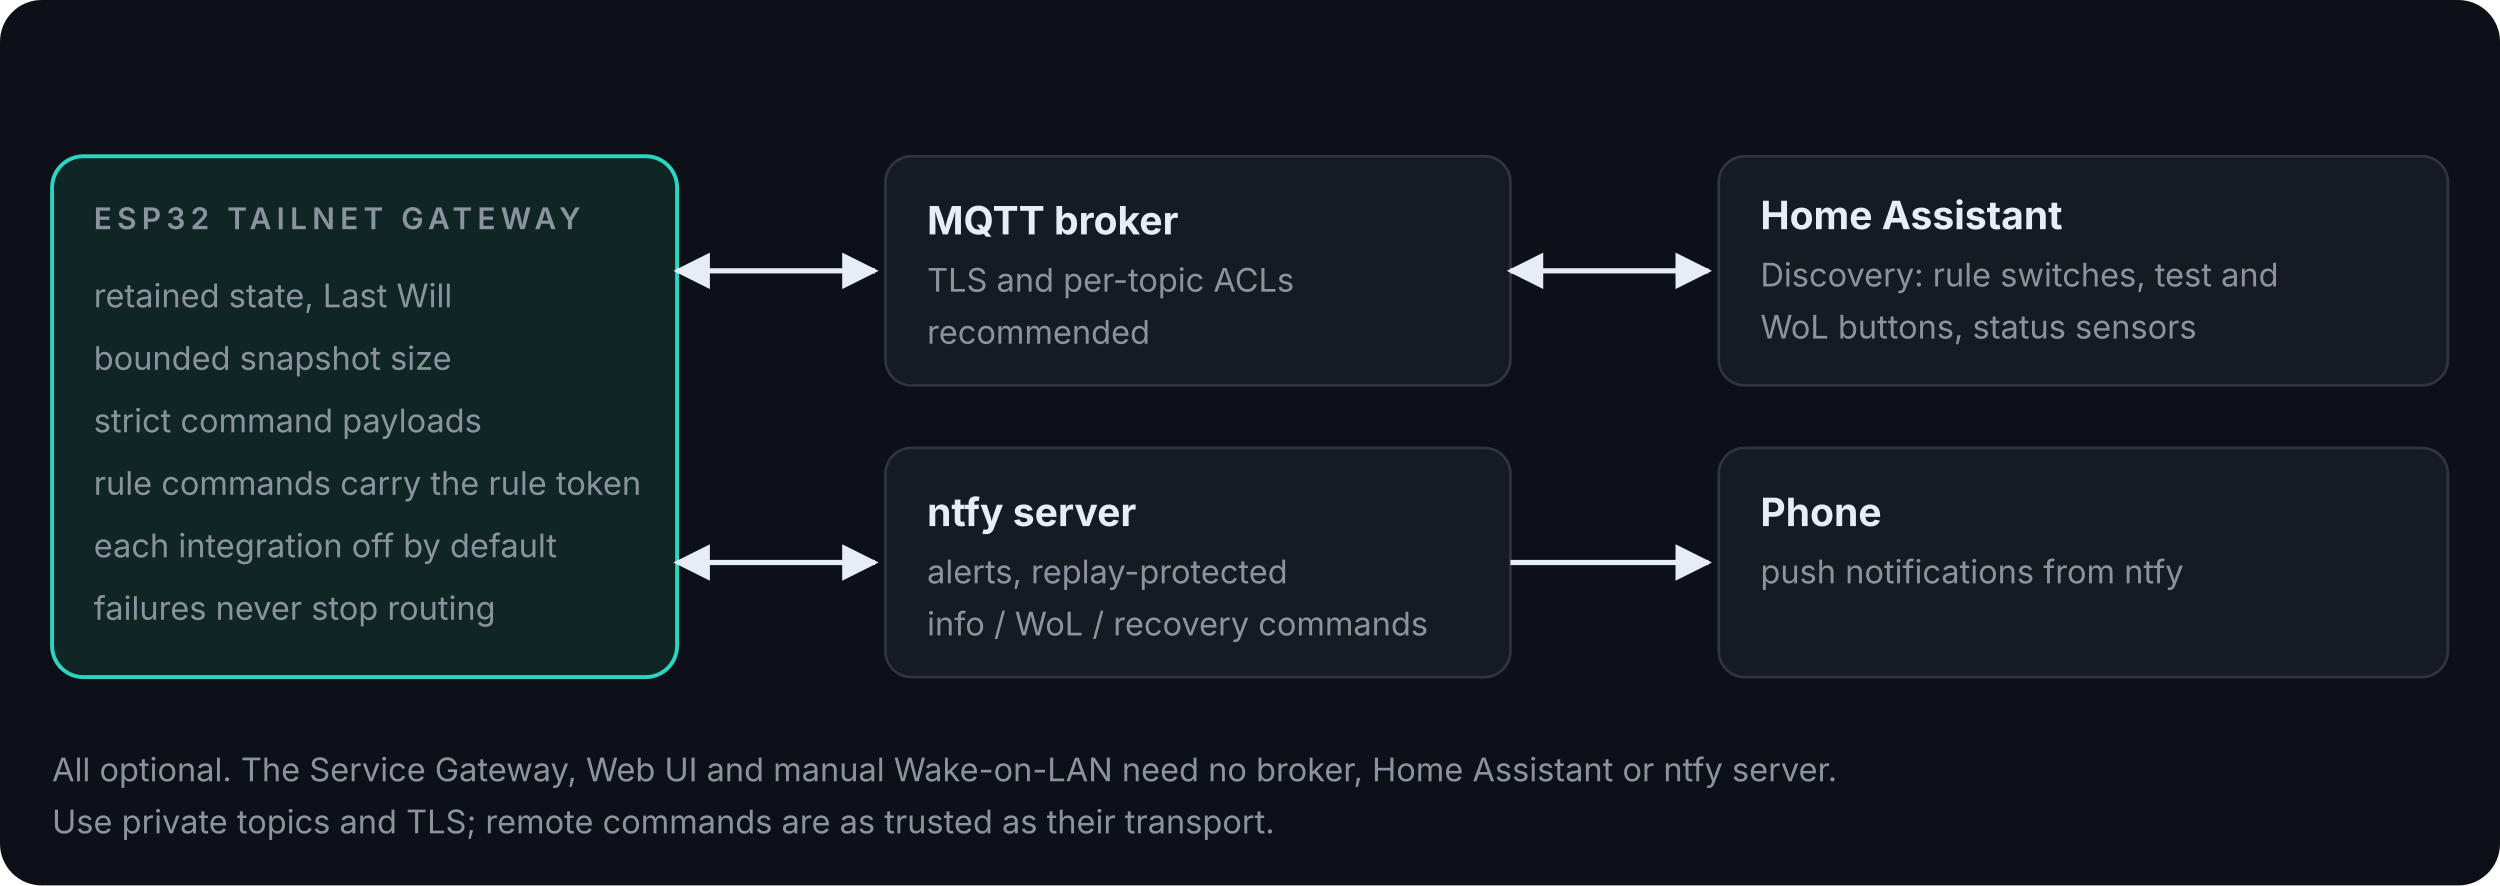
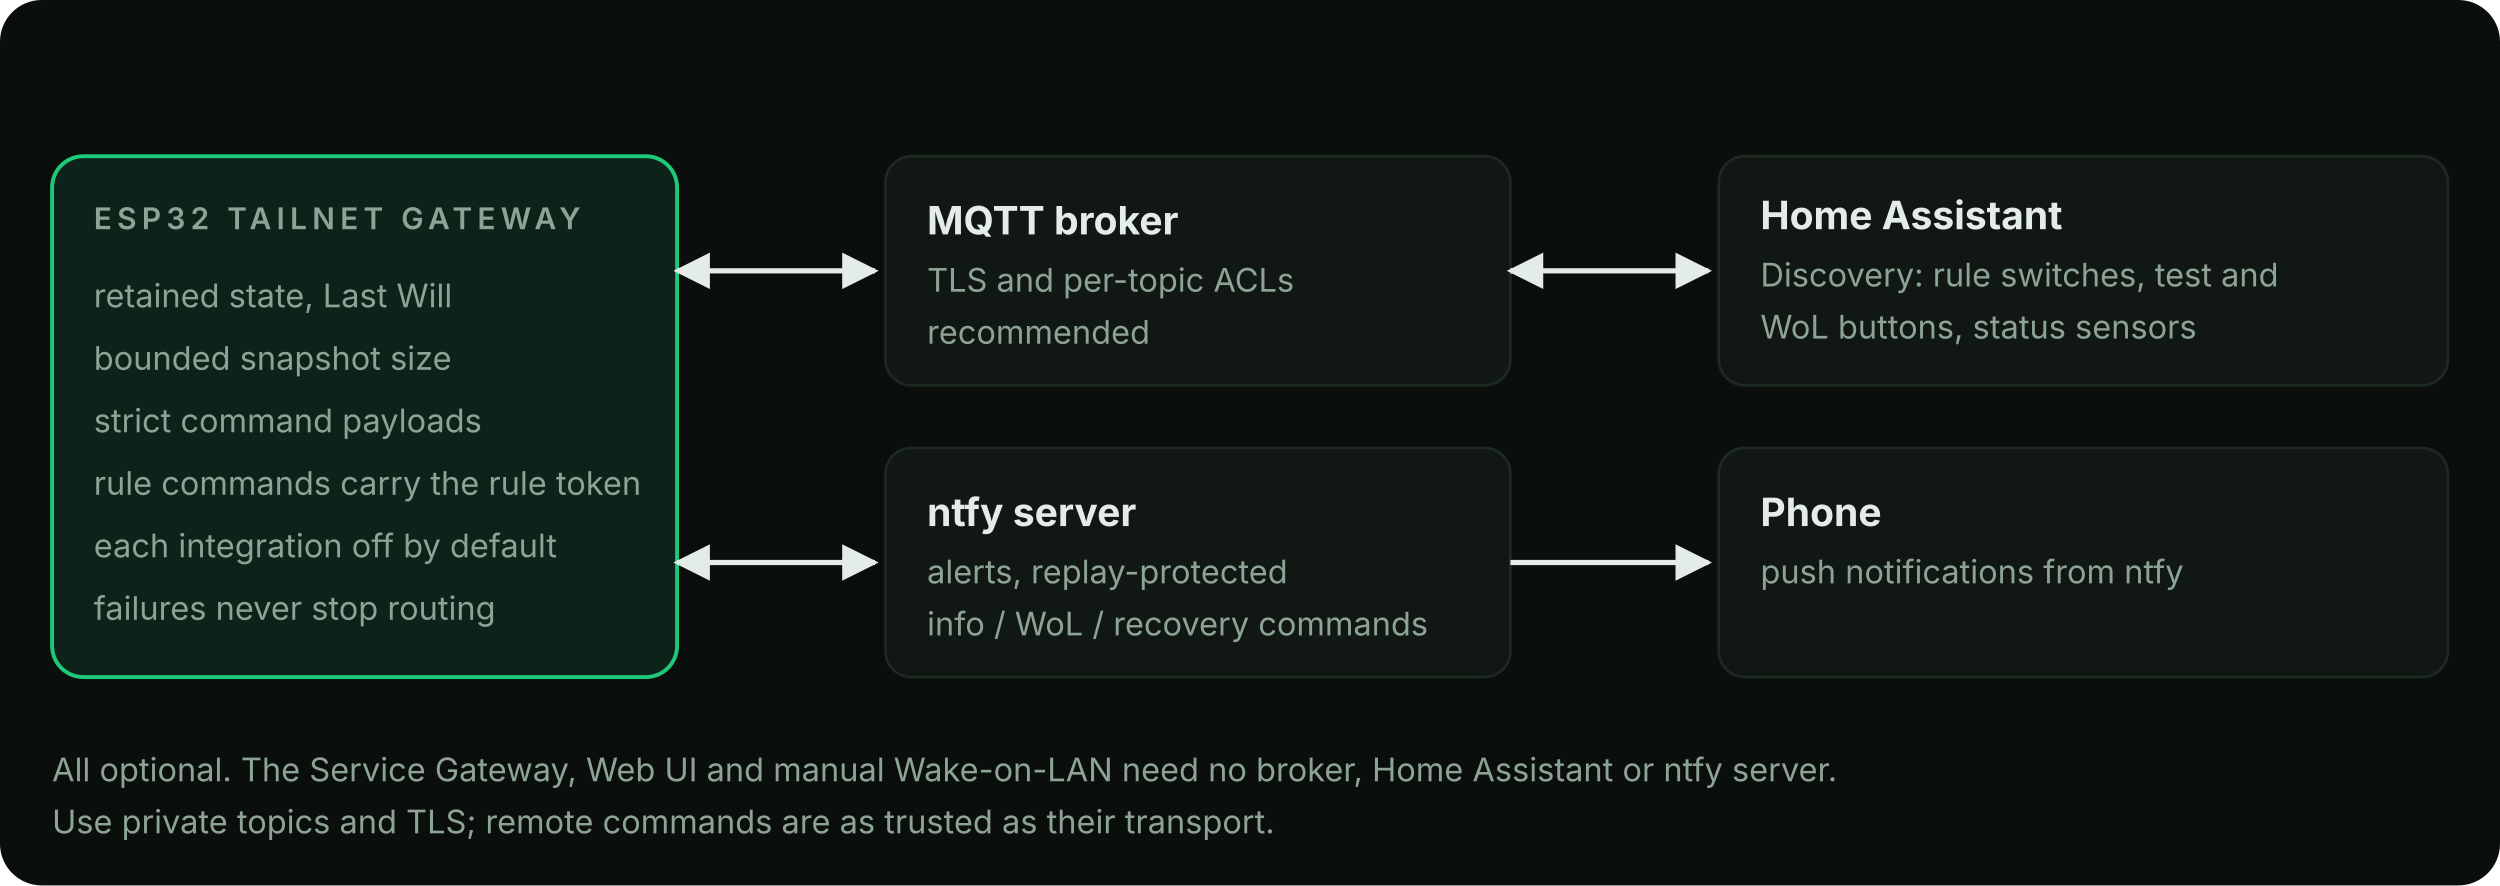
<svg xmlns="http://www.w3.org/2000/svg" viewBox="0 0 960 340" width="960" height="340" role="img" aria-labelledby="t d">
  <style>
-     text{font-family:Inter,'Segoe UI',Roboto,'Helvetica Neue',Arial,sans-serif;fill:#E6EDF3}
-     .h{font-size:15px;font-weight:650}.s{font-size:12.5px;fill:#8B949E}.z{font-size:11.5px;font-weight:600;letter-spacing:2px;fill:#8B949E}
-     .zone{fill:#11161D;stroke:#30363D}.box{fill:#161B22;stroke:#30363D}.hot{fill:#0F2624;stroke:#2DD4BF;stroke-width:1.5}
-     .ln{stroke:#E6EDF3;stroke-width:2;fill:none}
+     text{font-family:Inter,'Segoe UI',Roboto,'Helvetica Neue',Arial,sans-serif;fill:#E3ECE6}
+     .h{font-size:15px;font-weight:650}.s{font-size:12.5px;fill:#8DA397}.z{font-size:11.5px;font-weight:600;letter-spacing:2px;fill:#8DA397}
+     .zone{fill:#0E1511;stroke:#1C2A22}.box{fill:#111814;stroke:#1C2A22}.hot{fill:#0E2219;stroke:#1FC97A;stroke-width:1.5}
+     .ln{stroke:#E3ECE6;stroke-width:2;fill:none}
  </style>
  <defs>
    <marker id="a" viewBox="0 0 10 10" refX="9" refY="5" markerWidth="7" markerHeight="7" orient="auto-start-reverse">
-       <path d="M0 0L10 5L0 10z" fill="#E6EDF3" />
+       <path d="M0 0L10 5L0 10z" fill="#E3ECE6" />
    </marker>
  </defs>
-   <rect width="960" height="340" rx="16" fill="#0D1117" />
+   <rect width="960" height="340" rx="16" fill="#0A0F0C" />
  <rect class="hot" x="20" y="60" width="240" height="200" rx="12" />
  <text class="z" x="36" y="88">ESP32 TAILNET GATEWAY</text>
  <text class="s" x="36" y="118">retained state, Last Will</text>
  <text class="s" x="36" y="142">bounded snapshot size</text>
  <text class="s" x="36" y="166">strict command payloads</text>
  <text class="s" x="36" y="190">rule commands carry the rule token</text>
  <text class="s" x="36" y="214">each integration off by default</text>
  <text class="s" x="36" y="238">failures never stop routing</text>
  <rect class="box" x="340" y="60" width="240" height="88" rx="10" />
  <text class="h" x="356" y="90">MQTT broker</text>
  <text class="s" x="356" y="112">TLS and per-topic ACLs</text>
  <text class="s" x="356" y="132">recommended</text>
  <rect class="box" x="340" y="172" width="240" height="88" rx="10" />
  <text class="h" x="356" y="202">ntfy server</text>
  <text class="s" x="356" y="224">alerts, replay-protected</text>
  <text class="s" x="356" y="244">info / WoL / recovery commands</text>
  <rect class="box" x="660" y="60" width="280" height="88" rx="10" />
  <text class="h" x="676" y="88">Home Assistant</text>
  <text class="s" x="676" y="110">Discovery: rule switches, test and</text>
  <text class="s" x="676" y="130">WoL buttons, status sensors</text>
  <rect class="box" x="660" y="172" width="280" height="88" rx="10" />
  <text class="h" x="676" y="202">Phone</text>
  <text class="s" x="676" y="224">push notifications from ntfy</text>
  <path class="ln" d="M260 104H336" marker-start="url(#a)" marker-end="url(#a)" />
  <path class="ln" d="M260 216H336" marker-start="url(#a)" marker-end="url(#a)" />
  <path class="ln" d="M580 104H656" marker-start="url(#a)" marker-end="url(#a)" />
  <path class="ln" d="M580 216H656" marker-end="url(#a)" />
  <text class="s" x="20" y="300">All optional. The Service Gateway, Web UI and manual Wake-on-LAN need no broker, Home Assistant or ntfy server.</text>
  <text class="s" x="20" y="320">Use private topics and TLS; remote commands are as trusted as their transport.</text>
</svg>
